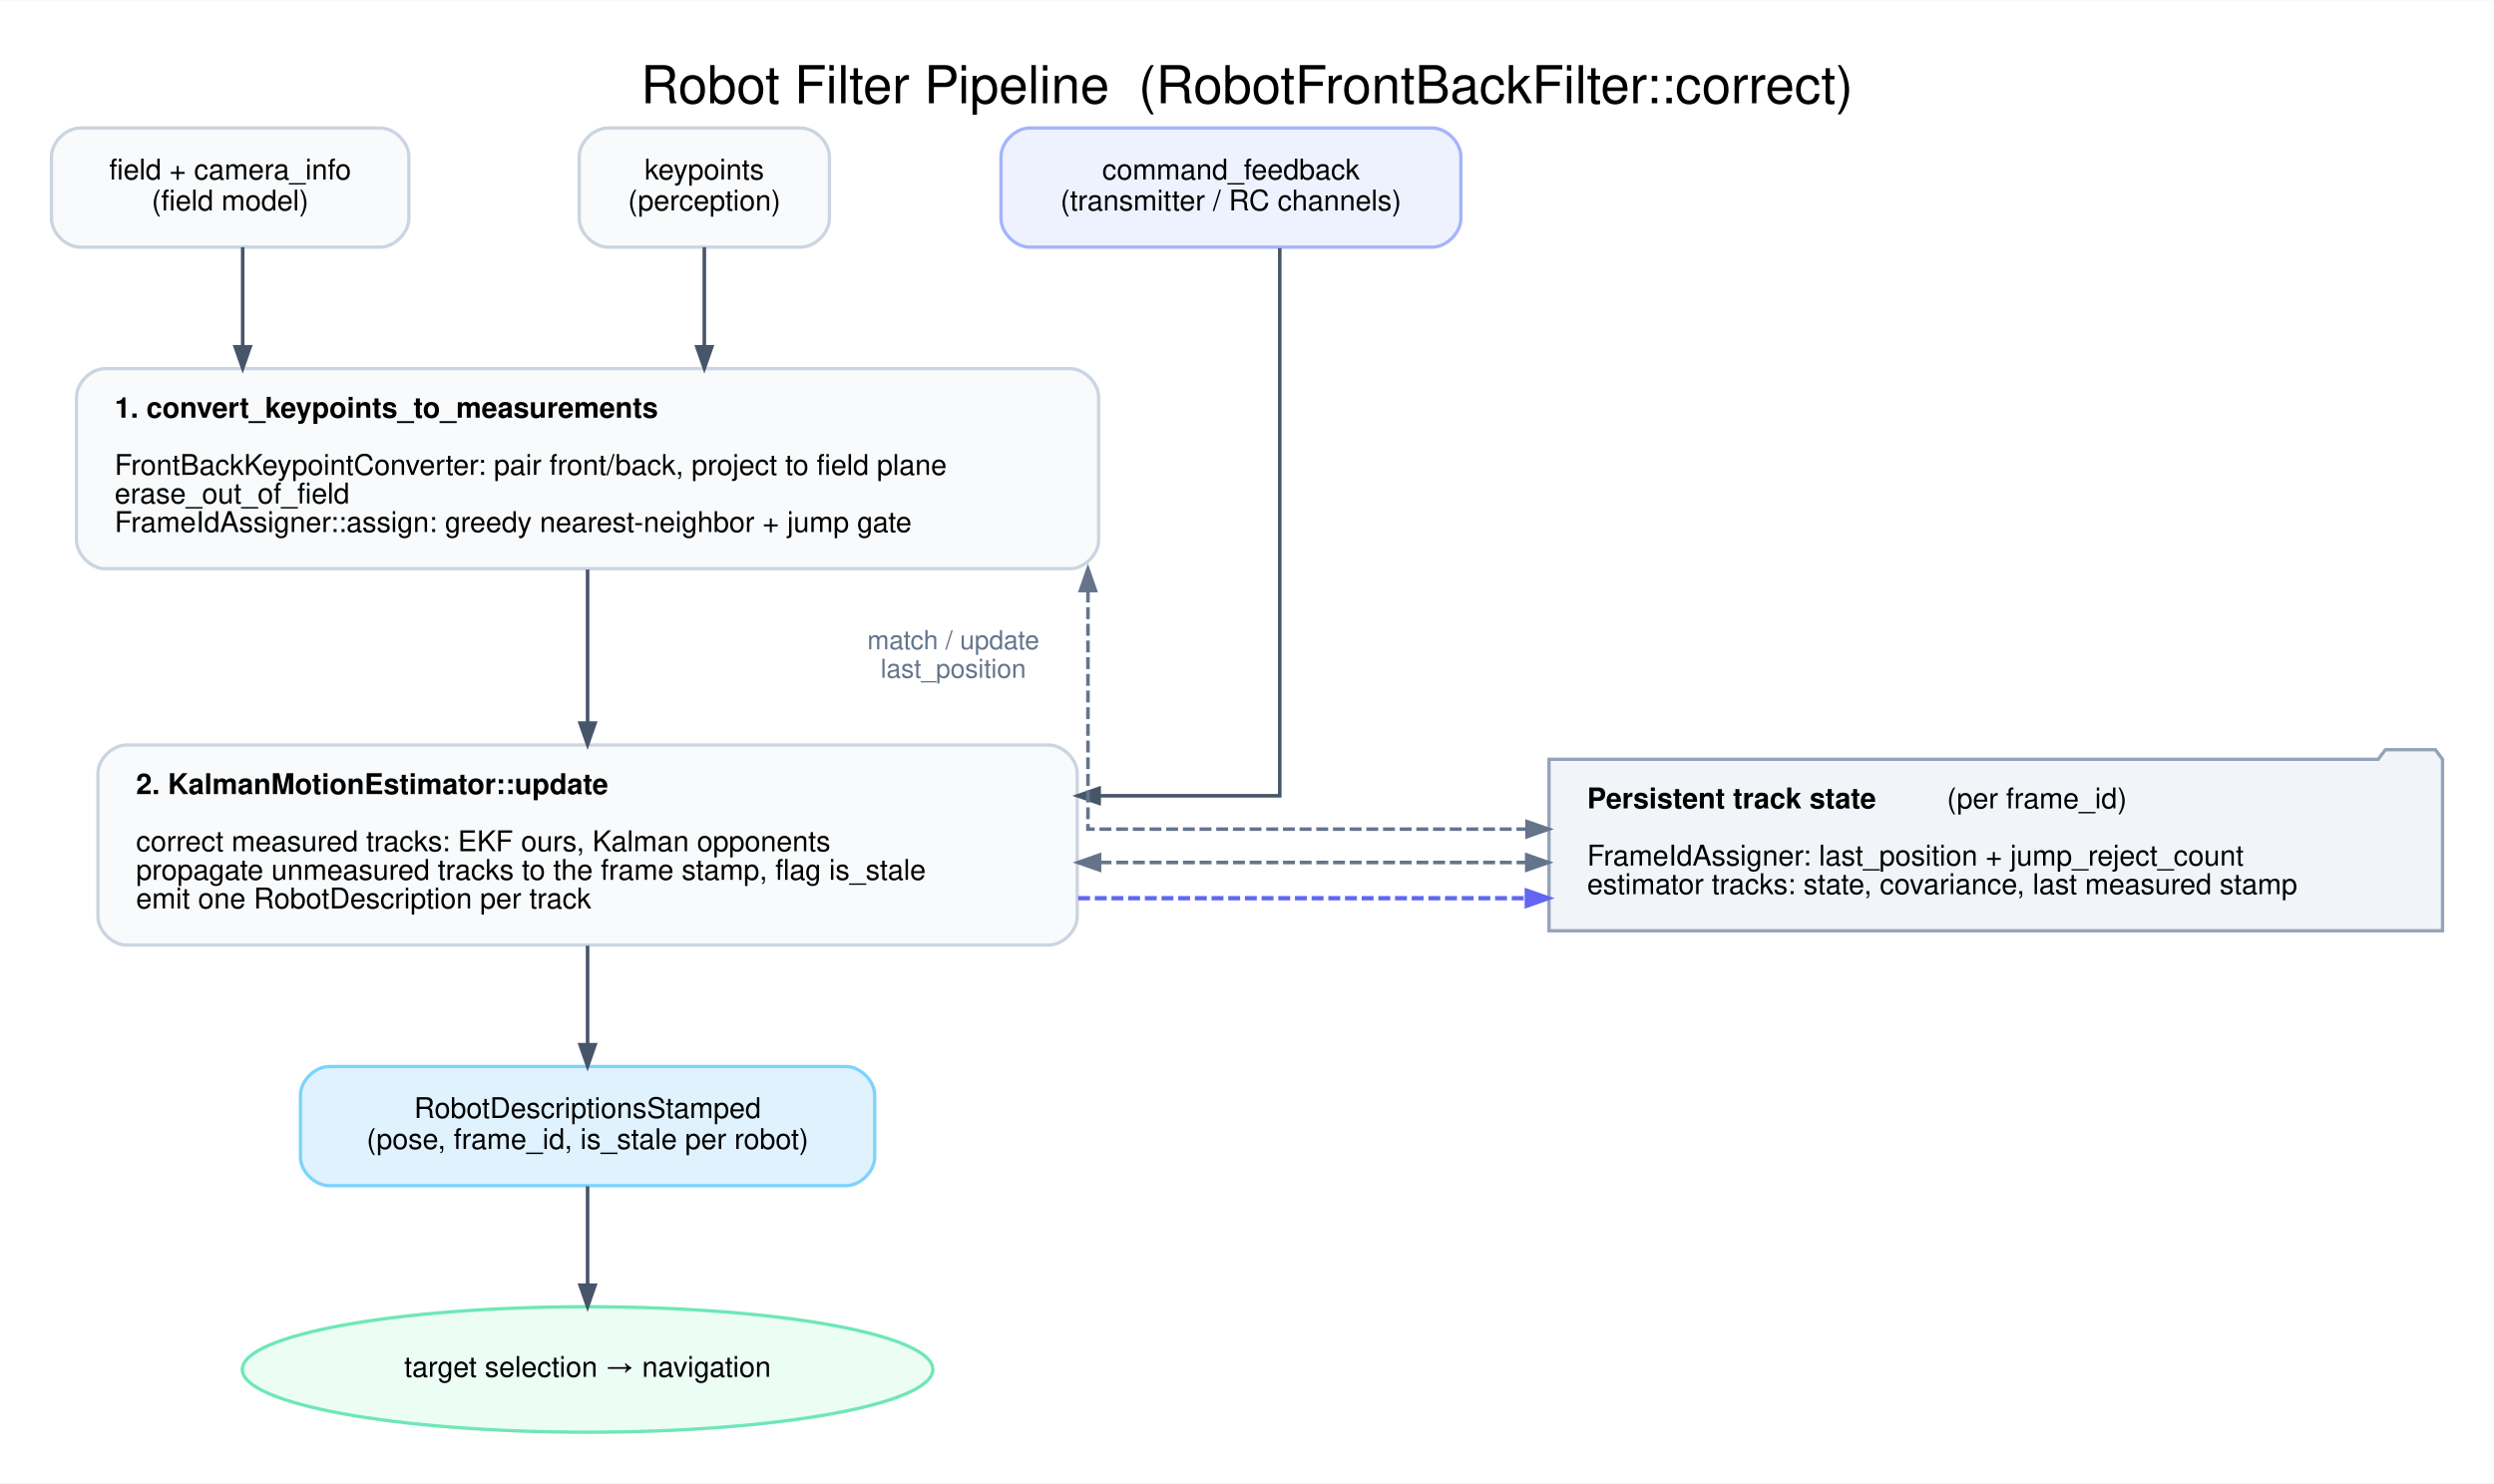
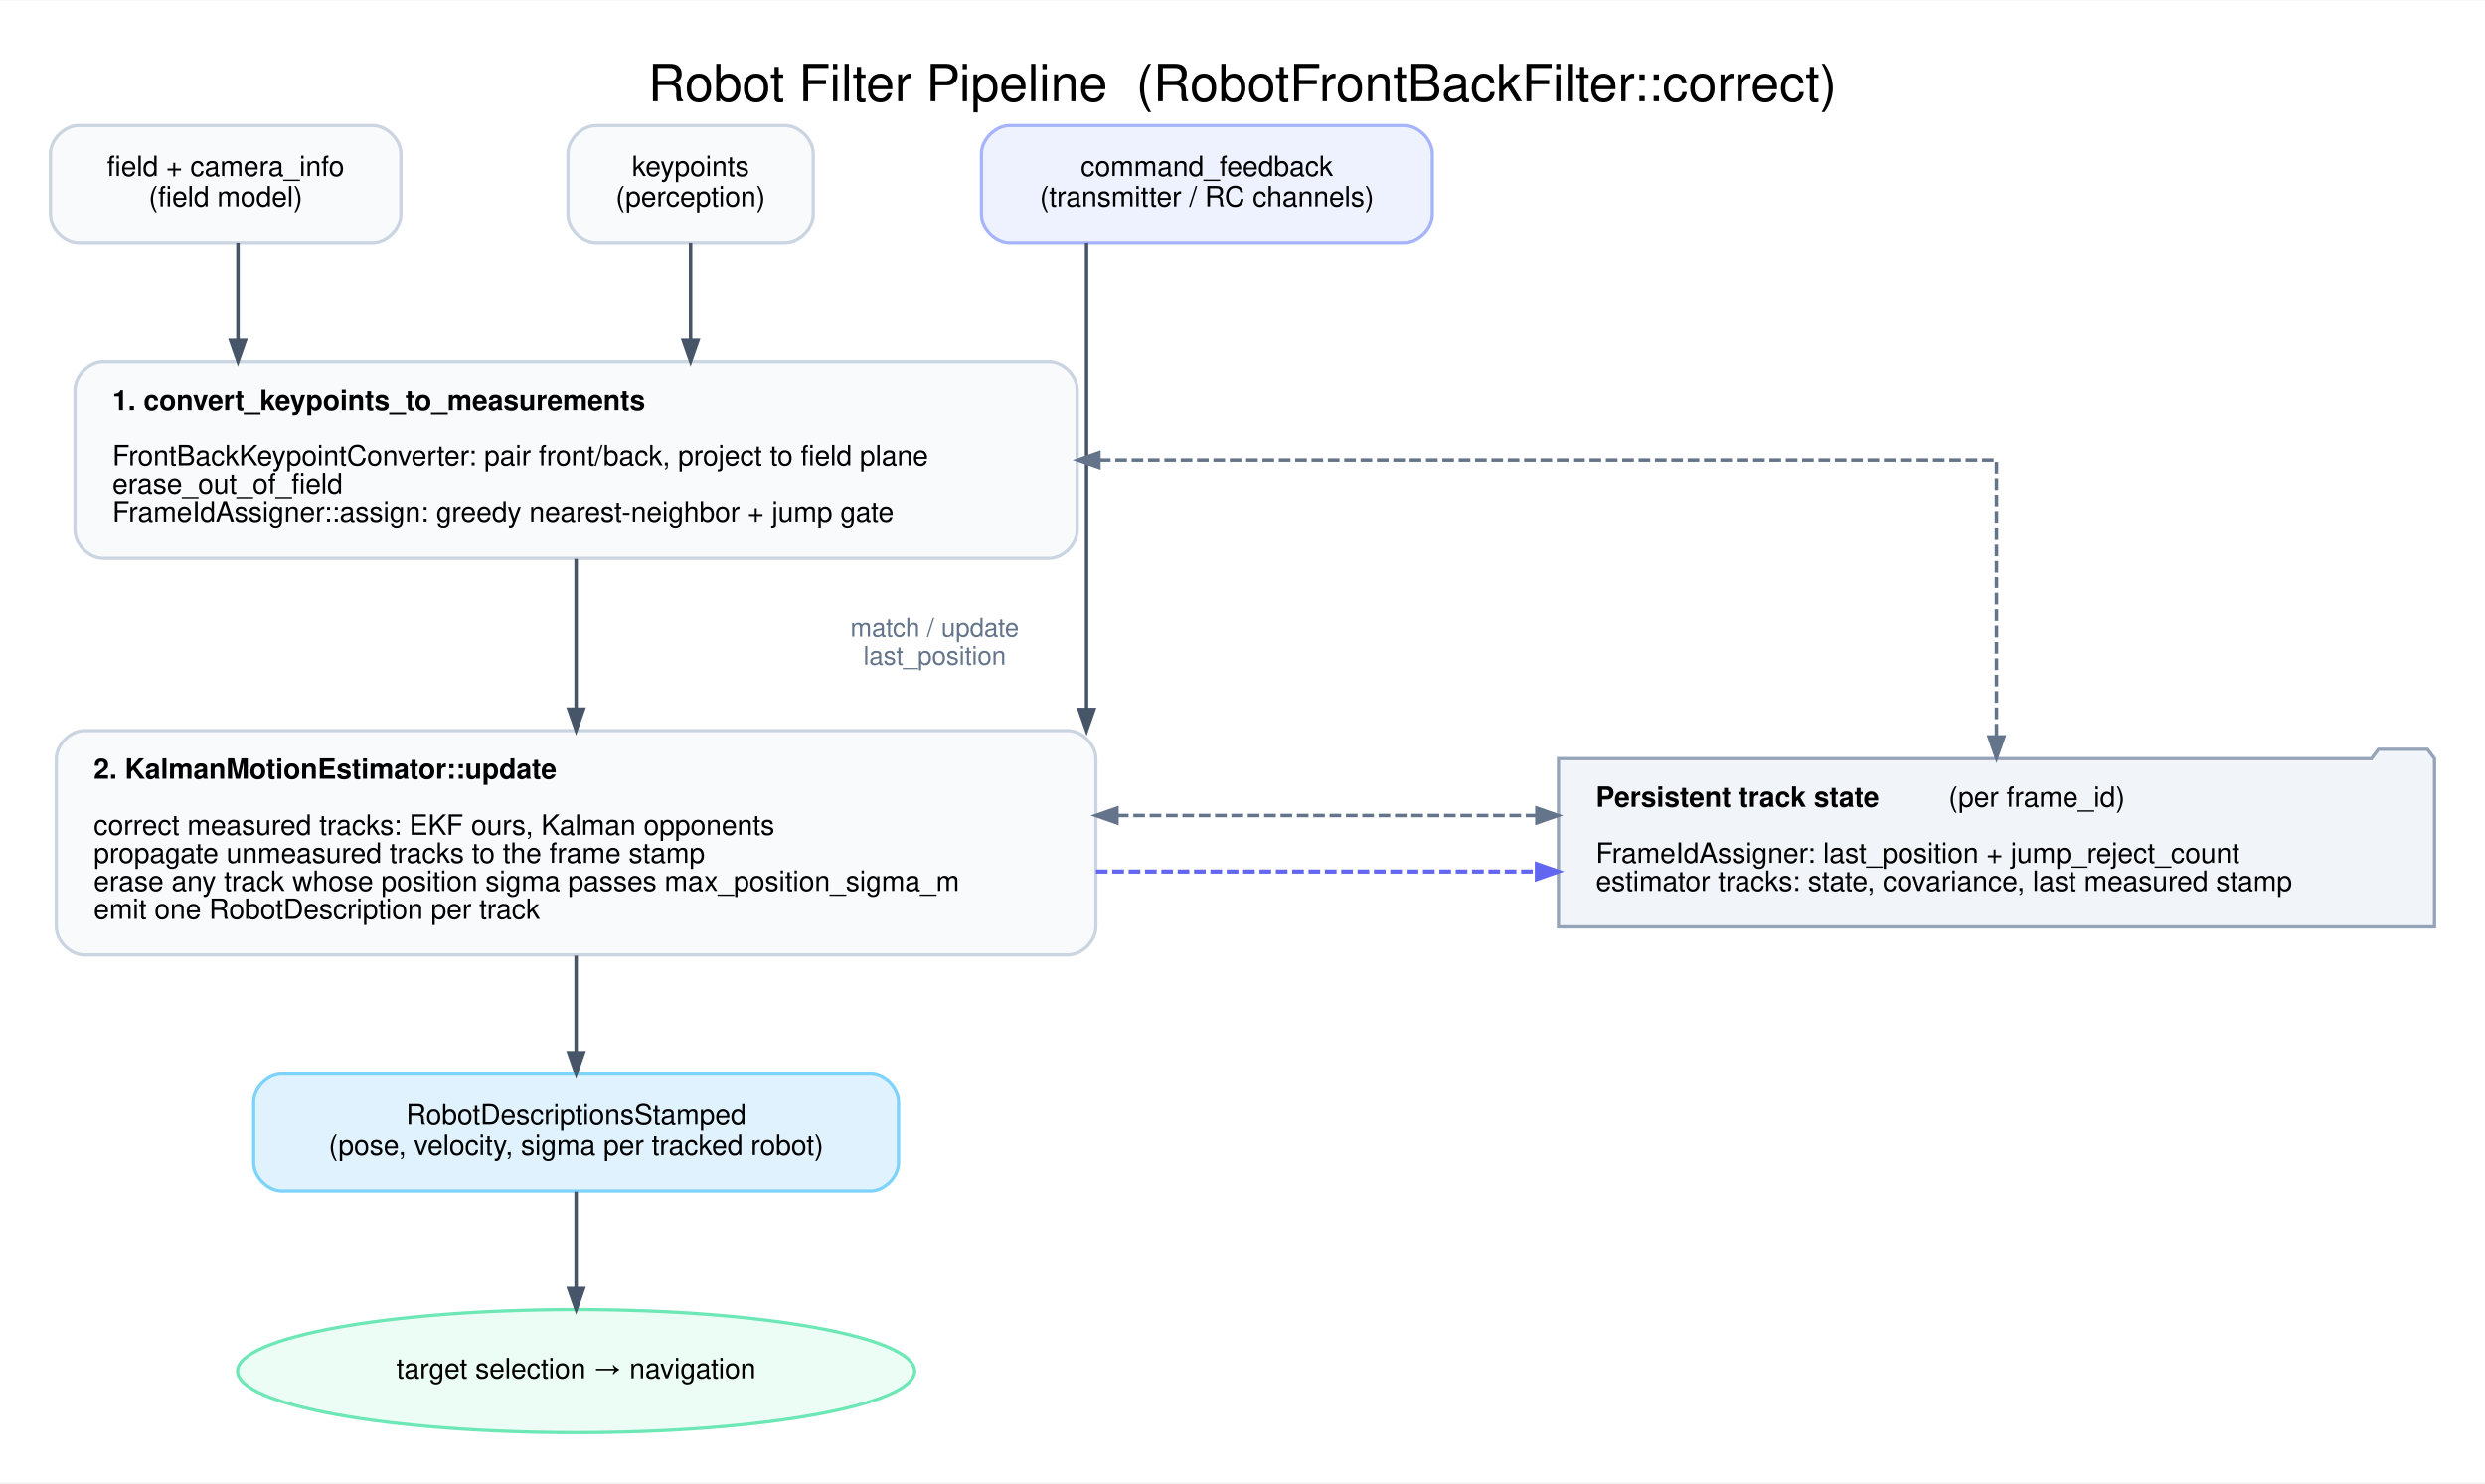
- <svg xmlns="http://www.w3.org/2000/svg" width="1047pt" height="623pt" viewBox="0.00 0.00 1046.70 622.53">
-   <g id="graph0" class="graph" transform="scale(1 1) rotate(0) translate(21.6 600.93)">
-     <polygon fill="white" stroke="transparent" points="-21.6,21.6 -21.6,-600.93 1025.1,-600.93 1025.1,21.6 -21.6,21.6" />
-     <text text-anchor="middle" x="501.75" y="-557.73" font-family="Helvetica,sans-Serif" font-size="22.00">Robot Filter Pipeline  (RobotFrontBackFilter::correct)</text>
+ <svg xmlns="http://www.w3.org/2000/svg" width="1064pt" height="635pt" viewBox="0.00 0.00 1063.70 634.53">
+   <g id="graph0" class="graph" transform="scale(1 1) rotate(0) translate(21.6 612.93)">
+     <polygon fill="white" stroke="transparent" points="-21.6,21.6 -21.6,-612.93 1042.1,-612.93 1042.1,21.6 -21.6,21.6" />
+     <text text-anchor="middle" x="510.25" y="-569.73" font-family="Helvetica,sans-Serif" font-size="22.00">Robot Filter Pipeline  (RobotFrontBackFilter::correct)</text>
    <g id="node1" class="node">
-       <path fill="#f8fafc" stroke="#cbd5e1" stroke-width="1.4" d="M138,-547.33C138,-547.33 12,-547.33 12,-547.33 6,-547.33 0,-541.33 0,-535.33 0,-535.33 0,-509.33 0,-509.33 0,-503.33 6,-497.33 12,-497.33 12,-497.33 138,-497.33 138,-497.33 144,-497.33 150,-503.33 150,-509.33 150,-509.33 150,-535.33 150,-535.33 150,-541.33 144,-547.33 138,-547.33" />
-       <text text-anchor="middle" x="75" y="-525.73" font-family="Helvetica,sans-Serif" font-size="12.00">field + camera_info</text>
-       <text text-anchor="middle" x="75" y="-512.73" font-family="Helvetica,sans-Serif" font-size="12.00">(field model)</text>
+       <path fill="#f8fafc" stroke="#cbd5e1" stroke-width="1.4" d="M138,-559.33C138,-559.33 12,-559.33 12,-559.33 6,-559.33 0,-553.33 0,-547.33 0,-547.33 0,-521.33 0,-521.33 0,-515.33 6,-509.33 12,-509.33 12,-509.33 138,-509.33 138,-509.33 144,-509.33 150,-515.33 150,-521.33 150,-521.33 150,-547.33 150,-547.33 150,-553.33 144,-559.33 138,-559.33" />
+       <text text-anchor="middle" x="75" y="-537.73" font-family="Helvetica,sans-Serif" font-size="12.00">field + camera_info</text>
+       <text text-anchor="middle" x="75" y="-524.73" font-family="Helvetica,sans-Serif" font-size="12.00">(field model)</text>
    </g>
    <g id="node2" class="node">
-       <path fill="#f8fafc" stroke="#cbd5e1" stroke-width="1.4" d="M314.5,-547.33C314.5,-547.33 233.5,-547.33 233.5,-547.33 227.5,-547.33 221.5,-541.33 221.5,-535.33 221.5,-535.33 221.5,-509.33 221.5,-509.33 221.5,-503.33 227.5,-497.33 233.5,-497.33 233.5,-497.33 314.5,-497.33 314.5,-497.33 320.5,-497.33 326.5,-503.33 326.5,-509.33 326.5,-509.33 326.5,-535.33 326.5,-535.33 326.5,-541.33 320.5,-547.33 314.5,-547.33" />
-       <text text-anchor="middle" x="274" y="-525.73" font-family="Helvetica,sans-Serif" font-size="12.00">keypoints</text>
-       <text text-anchor="middle" x="274" y="-512.73" font-family="Helvetica,sans-Serif" font-size="12.00">(perception)</text>
+       <path fill="#f8fafc" stroke="#cbd5e1" stroke-width="1.4" d="M314.5,-559.33C314.5,-559.33 233.5,-559.33 233.5,-559.33 227.5,-559.33 221.5,-553.33 221.5,-547.33 221.5,-547.33 221.5,-521.33 221.5,-521.33 221.5,-515.33 227.5,-509.33 233.5,-509.33 233.5,-509.33 314.5,-509.33 314.5,-509.33 320.5,-509.33 326.5,-515.33 326.5,-521.33 326.5,-521.33 326.5,-547.33 326.5,-547.33 326.5,-553.33 320.5,-559.33 314.5,-559.33" />
+       <text text-anchor="middle" x="274" y="-537.73" font-family="Helvetica,sans-Serif" font-size="12.00">keypoints</text>
+       <text text-anchor="middle" x="274" y="-524.73" font-family="Helvetica,sans-Serif" font-size="12.00">(perception)</text>
    </g>
    <g id="node4" class="node">
-       <path fill="#f8fafc" stroke="#cbd5e1" stroke-width="1.4" d="M427.5,-446.33C427.5,-446.33 22.5,-446.33 22.5,-446.33 16.5,-446.33 10.5,-440.33 10.5,-434.33 10.5,-434.33 10.5,-374.33 10.5,-374.33 10.5,-368.33 16.5,-362.33 22.5,-362.33 22.5,-362.33 427.5,-362.33 427.5,-362.33 433.5,-362.33 439.5,-368.33 439.5,-374.33 439.5,-374.33 439.5,-434.33 439.5,-434.33 439.5,-440.33 433.5,-446.33 427.5,-446.33" />
-       <text text-anchor="start" x="26.5" y="-425.73" font-family="Helvetica,sans-Serif" font-weight="bold" font-size="12.00">1. convert_keypoints_to_measurements</text>
-       <text text-anchor="start" x="26.5" y="-401.73" font-family="Helvetica,sans-Serif" font-size="12.00">FrontBackKeypointConverter: pair front/back, project to field plane</text>
-       <text text-anchor="start" x="26.5" y="-389.73" font-family="Helvetica,sans-Serif" font-size="12.00">erase_out_of_field</text>
-       <text text-anchor="start" x="26.5" y="-377.73" font-family="Helvetica,sans-Serif" font-size="12.00">FrameIdAssigner::assign: greedy nearest-neighbor + jump gate</text>
+       <path fill="#f8fafc" stroke="#cbd5e1" stroke-width="1.4" d="M427.5,-458.33C427.5,-458.33 22.5,-458.33 22.5,-458.33 16.5,-458.33 10.5,-452.33 10.5,-446.33 10.5,-446.33 10.5,-386.33 10.5,-386.33 10.5,-380.33 16.5,-374.33 22.5,-374.33 22.5,-374.33 427.5,-374.33 427.5,-374.33 433.5,-374.33 439.5,-380.33 439.5,-386.33 439.5,-386.33 439.5,-446.33 439.5,-446.33 439.5,-452.33 433.5,-458.33 427.5,-458.33" />
+       <text text-anchor="start" x="26.5" y="-437.73" font-family="Helvetica,sans-Serif" font-weight="bold" font-size="12.00">1. convert_keypoints_to_measurements</text>
+       <text text-anchor="start" x="26.5" y="-413.73" font-family="Helvetica,sans-Serif" font-size="12.00">FrontBackKeypointConverter: pair front/back, project to field plane</text>
+       <text text-anchor="start" x="26.5" y="-401.73" font-family="Helvetica,sans-Serif" font-size="12.00">erase_out_of_field</text>
+       <text text-anchor="start" x="26.5" y="-389.73" font-family="Helvetica,sans-Serif" font-size="12.00">FrameIdAssigner::assign: greedy nearest-neighbor + jump gate</text>
    </g>
    <g id="edge3" class="edge">
-       <path fill="none" stroke="#475569" stroke-width="1.5" d="M80.25,-497.3C80.25,-497.3 80.25,-455.5 80.25,-455.5" />
-       <polygon fill="#475569" stroke="#475569" stroke-width="1.5" points="83.4,-455.5 80.25,-446.5 77.1,-455.5 83.4,-455.5" />
+       <path fill="none" stroke="#475569" stroke-width="1.5" d="M80.25,-509.3C80.25,-509.3 80.25,-467.5 80.25,-467.5" />
+       <polygon fill="#475569" stroke="#475569" stroke-width="1.5" points="83.4,-467.5 80.25,-458.5 77.1,-467.5 83.4,-467.5" />
    </g>
    <g id="node3" class="node">
-       <path fill="#eef2ff" stroke="#a5b4fc" stroke-width="1.4" d="M579.5,-547.33C579.5,-547.33 410.5,-547.33 410.5,-547.33 404.5,-547.33 398.5,-541.33 398.5,-535.33 398.5,-535.33 398.5,-509.33 398.5,-509.33 398.5,-503.33 404.5,-497.33 410.5,-497.33 410.5,-497.33 579.5,-497.33 579.5,-497.33 585.5,-497.33 591.5,-503.33 591.5,-509.33 591.5,-509.33 591.5,-535.33 591.5,-535.33 591.5,-541.33 585.5,-547.33 579.5,-547.33" />
-       <text text-anchor="middle" x="495" y="-525.73" font-family="Helvetica,sans-Serif" font-size="12.00">command_feedback</text>
-       <text text-anchor="middle" x="495" y="-512.73" font-family="Helvetica,sans-Serif" font-size="12.00">(transmitter / RC channels)</text>
+       <path fill="#eef2ff" stroke="#a5b4fc" stroke-width="1.4" d="M579.5,-559.33C579.5,-559.33 410.5,-559.33 410.5,-559.33 404.5,-559.33 398.5,-553.33 398.5,-547.33 398.5,-547.33 398.5,-521.33 398.5,-521.33 398.5,-515.33 404.5,-509.33 410.5,-509.33 410.5,-509.33 579.5,-509.33 579.5,-509.33 585.5,-509.33 591.5,-515.33 591.5,-521.33 591.5,-521.33 591.5,-547.33 591.5,-547.33 591.5,-553.33 585.5,-559.33 579.5,-559.33" />
+       <text text-anchor="middle" x="495" y="-537.73" font-family="Helvetica,sans-Serif" font-size="12.00">command_feedback</text>
+       <text text-anchor="middle" x="495" y="-524.73" font-family="Helvetica,sans-Serif" font-size="12.00">(transmitter / RC channels)</text>
    </g>
    <g id="edge4" class="edge">
-       <path fill="none" stroke="#475569" stroke-width="1.5" d="M274,-497.3C274,-497.3 274,-455.5 274,-455.5" />
-       <polygon fill="#475569" stroke="#475569" stroke-width="1.5" points="277.15,-455.5 274,-446.5 270.85,-455.5 277.15,-455.5" />
+       <path fill="none" stroke="#475569" stroke-width="1.5" d="M274,-509.3C274,-509.3 274,-467.5 274,-467.5" />
+       <polygon fill="#475569" stroke="#475569" stroke-width="1.5" points="277.15,-467.5 274,-458.5 270.85,-467.5 277.15,-467.5" />
    </g>
    <g id="node5" class="node">
-       <path fill="#f8fafc" stroke="#cbd5e1" stroke-width="1.4" d="M418.5,-288.33C418.5,-288.33 31.5,-288.33 31.5,-288.33 25.5,-288.33 19.5,-282.33 19.5,-276.33 19.5,-276.33 19.5,-216.33 19.5,-216.33 19.5,-210.33 25.5,-204.33 31.5,-204.33 31.5,-204.33 418.5,-204.33 418.5,-204.33 424.5,-204.33 430.5,-210.33 430.5,-216.33 430.5,-216.33 430.5,-276.33 430.5,-276.33 430.5,-282.33 424.5,-288.33 418.5,-288.33" />
-       <text text-anchor="start" x="35.5" y="-267.73" font-family="Helvetica,sans-Serif" font-weight="bold" font-size="12.00">2. KalmanMotionEstimator::update</text>
-       <text text-anchor="start" x="35.5" y="-243.73" font-family="Helvetica,sans-Serif" font-size="12.00">correct measured tracks: EKF ours, Kalman opponents</text>
-       <text text-anchor="start" x="35.5" y="-231.73" font-family="Helvetica,sans-Serif" font-size="12.00">propagate unmeasured tracks to the frame stamp, flag is_stale</text>
-       <text text-anchor="start" x="35.5" y="-219.73" font-family="Helvetica,sans-Serif" font-size="12.00">emit one RobotDescription per track</text>
+       <path fill="#f8fafc" stroke="#cbd5e1" stroke-width="1.4" d="M435.5,-300.33C435.5,-300.33 14.5,-300.33 14.5,-300.33 8.5,-300.33 2.5,-294.33 2.5,-288.33 2.5,-288.33 2.5,-216.33 2.5,-216.33 2.5,-210.33 8.5,-204.33 14.5,-204.33 14.5,-204.33 435.5,-204.33 435.5,-204.33 441.5,-204.33 447.5,-210.33 447.5,-216.33 447.5,-216.33 447.5,-288.33 447.5,-288.33 447.5,-294.33 441.5,-300.33 435.5,-300.33" />
+       <text text-anchor="start" x="18.5" y="-279.73" font-family="Helvetica,sans-Serif" font-weight="bold" font-size="12.00">2. KalmanMotionEstimator::update</text>
+       <text text-anchor="start" x="18.5" y="-255.73" font-family="Helvetica,sans-Serif" font-size="12.00">correct measured tracks: EKF ours, Kalman opponents</text>
+       <text text-anchor="start" x="18.5" y="-243.73" font-family="Helvetica,sans-Serif" font-size="12.00">propagate unmeasured tracks to the frame stamp</text>
+       <text text-anchor="start" x="18.5" y="-231.73" font-family="Helvetica,sans-Serif" font-size="12.00">erase any track whose position sigma passes max_position_sigma_m</text>
+       <text text-anchor="start" x="18.5" y="-219.73" font-family="Helvetica,sans-Serif" font-size="12.00">emit one RobotDescription per track</text>
    </g>
    <g id="edge6" class="edge">
-       <path fill="none" stroke="#475569" stroke-width="1.5" d="M515.5,-496.91C515.5,-432.33 515.5,-267 515.5,-267 515.5,-267 439.69,-267 439.69,-267" />
-       <polygon fill="#475569" stroke="#475569" stroke-width="1.5" points="439.69,-263.85 430.69,-267 439.69,-270.15 439.69,-263.85" />
+       <path fill="none" stroke="#475569" stroke-width="1.5" d="M443.5,-509.3C443.5,-509.3 443.5,-309.35 443.5,-309.35" />
+       <polygon fill="#475569" stroke="#475569" stroke-width="1.5" points="446.65,-309.35 443.5,-300.35 440.35,-309.35 446.65,-309.35" />
    </g>
    <g id="edge5" class="edge">
-       <path fill="none" stroke="#475569" stroke-width="1.5" d="M225,-361.98C225,-361.98 225,-297.51 225,-297.51" />
-       <polygon fill="#475569" stroke="#475569" stroke-width="1.5" points="228.15,-297.51 225,-288.51 221.85,-297.51 228.15,-297.51" />
+       <path fill="none" stroke="#475569" stroke-width="1.5" d="M225,-374.09C225,-374.09 225,-309.51 225,-309.51" />
+       <polygon fill="#475569" stroke="#475569" stroke-width="1.5" points="228.15,-309.51 225,-300.51 221.85,-309.51 228.15,-309.51" />
    </g>
    <g id="node6" class="node">
-       <polygon fill="#f1f5f9" stroke="#94a3b8" stroke-width="1.4" points="1003.5,-282.33 1000.5,-286.33 979.5,-286.33 976.5,-282.33 628.5,-282.33 628.5,-210.33 1003.5,-210.33 1003.5,-282.33" />
-       <text text-anchor="start" x="644.5" y="-261.73" font-family="Helvetica,sans-Serif" font-weight="bold" font-size="12.00">Persistent track state</text>
-       <text text-anchor="start" x="795.5" y="-261.73" font-family="Helvetica,sans-Serif" font-size="12.00"> (per frame_id)</text>
-       <text text-anchor="start" x="644.5" y="-237.73" font-family="Helvetica,sans-Serif" font-size="12.00">FrameIdAssigner: last_position + jump_reject_count</text>
-       <text text-anchor="start" x="644.5" y="-225.73" font-family="Helvetica,sans-Serif" font-size="12.00">estimator tracks: state, covariance, last measured stamp</text>
+       <polygon fill="#f1f5f9" stroke="#94a3b8" stroke-width="1.4" points="1020.5,-288.33 1017.5,-292.33 996.5,-292.33 993.5,-288.33 645.5,-288.33 645.5,-216.33 1020.5,-216.33 1020.5,-288.33" />
+       <text text-anchor="start" x="661.5" y="-267.73" font-family="Helvetica,sans-Serif" font-weight="bold" font-size="12.00">Persistent track state</text>
+       <text text-anchor="start" x="812.5" y="-267.73" font-family="Helvetica,sans-Serif" font-size="12.00"> (per frame_id)</text>
+       <text text-anchor="start" x="661.5" y="-243.73" font-family="Helvetica,sans-Serif" font-size="12.00">FrameIdAssigner: last_position + jump_reject_count</text>
+       <text text-anchor="start" x="661.5" y="-231.73" font-family="Helvetica,sans-Serif" font-size="12.00">estimator tracks: state, covariance, last measured stamp</text>
    </g>
    <g id="edge9" class="edge">
-       <path fill="none" stroke="#64748b" stroke-width="1.5" stroke-dasharray="5,2" d="M435,-353.17C435,-353.17 435,-253 435,-253 435,-253 619.29,-253 619.29,-253" />
-       <polygon fill="#64748b" stroke="#64748b" stroke-width="1.5" points="431.85,-353.17 435,-362.17 438.15,-353.17 431.85,-353.17" />
-       <polygon fill="#64748b" stroke="#64748b" stroke-width="1.5" points="619.29,-256.15 628.29,-253 619.29,-249.85 619.29,-256.15" />
-       <text text-anchor="middle" x="378.5" y="-328.53" font-family="Helvetica,sans-Serif" font-size="11.00" fill="#64748b">match / update</text>
-       <text text-anchor="middle" x="378.5" y="-316.53" font-family="Helvetica,sans-Serif" font-size="11.00" fill="#64748b">last_position</text>
+       <path fill="none" stroke="#64748b" stroke-width="1.5" stroke-dasharray="5,2" d="M448.79,-416C448.79,-416 833,-416 833,-416 833,-416 833,-297.65 833,-297.65" />
+       <polygon fill="#64748b" stroke="#64748b" stroke-width="1.5" points="448.79,-412.85 439.79,-416 448.79,-419.15 448.79,-412.85" />
+       <polygon fill="#64748b" stroke="#64748b" stroke-width="1.5" points="836.15,-297.65 833,-288.65 829.85,-297.65 836.15,-297.65" />
+       <text text-anchor="middle" x="378.5" y="-340.53" font-family="Helvetica,sans-Serif" font-size="11.00" fill="#64748b">match / update</text>
+       <text text-anchor="middle" x="378.5" y="-328.53" font-family="Helvetica,sans-Serif" font-size="11.00" fill="#64748b">last_position</text>
    </g>
    <g id="edge10" class="edge">
-       <path fill="none" stroke="#64748b" stroke-width="1.5" stroke-dasharray="5,2" d="M439.87,-239C439.87,-239 619.17,-239 619.17,-239" />
-       <polygon fill="#64748b" stroke="#64748b" stroke-width="1.5" points="619.17,-242.15 628.17,-239 619.17,-235.85 619.17,-242.15" />
-       <polygon fill="#64748b" stroke="#64748b" stroke-width="1.5" points="439.87,-235.85 430.87,-239 439.87,-242.15 439.87,-235.85" />
+       <path fill="none" stroke="#64748b" stroke-width="1.5" stroke-dasharray="5,2" d="M456.51,-264C456.51,-264 636.28,-264 636.28,-264" />
+       <polygon fill="#64748b" stroke="#64748b" stroke-width="1.5" points="636.28,-267.15 645.28,-264 636.28,-260.85 636.28,-267.15" />
+       <polygon fill="#64748b" stroke="#64748b" stroke-width="1.5" points="456.51,-260.85 447.51,-264 456.51,-267.15 456.51,-260.85" />
    </g>
    <g id="edge11" class="edge">
-       <path fill="none" stroke="#6366f1" stroke-width="1.8" stroke-dasharray="5,2" d="M430.87,-224C430.87,-224 619.17,-224 619.17,-224" />
-       <polygon fill="#6366f1" stroke="#6366f1" stroke-width="1.8" points="619.17,-227.15 628.17,-224 619.17,-220.85 619.17,-227.15" />
+       <path fill="none" stroke="#6366f1" stroke-width="1.8" stroke-dasharray="5,2" d="M447.51,-240C447.51,-240 636.28,-240 636.28,-240" />
+       <polygon fill="#6366f1" stroke="#6366f1" stroke-width="1.8" points="636.28,-243.15 645.28,-240 636.28,-236.85 636.28,-243.15" />
    </g>
    <g id="node7" class="node">
-       <path fill="#e0f2fe" stroke="#7dd3fc" stroke-width="1.4" d="M333.5,-153.33C333.5,-153.33 116.5,-153.33 116.5,-153.33 110.5,-153.33 104.5,-147.33 104.5,-141.33 104.5,-141.33 104.5,-115.33 104.5,-115.33 104.5,-109.33 110.5,-103.33 116.5,-103.33 116.5,-103.33 333.5,-103.33 333.5,-103.33 339.5,-103.33 345.5,-109.33 345.5,-115.33 345.5,-115.33 345.5,-141.33 345.5,-141.33 345.5,-147.33 339.5,-153.33 333.5,-153.33" />
+       <path fill="#e0f2fe" stroke="#7dd3fc" stroke-width="1.4" d="M351,-153.33C351,-153.33 99,-153.33 99,-153.33 93,-153.33 87,-147.33 87,-141.33 87,-141.33 87,-115.33 87,-115.33 87,-109.33 93,-103.33 99,-103.33 99,-103.33 351,-103.33 351,-103.33 357,-103.33 363,-109.33 363,-115.33 363,-115.33 363,-141.33 363,-141.33 363,-147.33 357,-153.33 351,-153.33" />
      <text text-anchor="middle" x="225" y="-131.73" font-family="Helvetica,sans-Serif" font-size="12.00">RobotDescriptionsStamped</text>
-       <text text-anchor="middle" x="225" y="-118.73" font-family="Helvetica,sans-Serif" font-size="12.00">(pose, frame_id, is_stale per robot)</text>
+       <text text-anchor="middle" x="225" y="-118.73" font-family="Helvetica,sans-Serif" font-size="12.00">(pose, velocity, sigma per tracked robot)</text>
    </g>
    <g id="edge7" class="edge">
-       <path fill="none" stroke="#475569" stroke-width="1.5" d="M225,-204.06C225,-204.06 225,-162.5 225,-162.5" />
-       <polygon fill="#475569" stroke="#475569" stroke-width="1.5" points="228.15,-162.5 225,-153.5 221.85,-162.5 228.15,-162.5" />
+       <path fill="none" stroke="#475569" stroke-width="1.5" d="M225,-204.03C225,-204.03 225,-162.46 225,-162.46" />
+       <polygon fill="#475569" stroke="#475569" stroke-width="1.5" points="228.15,-162.46 225,-153.46 221.85,-162.46 228.15,-162.46" />
    </g>
    <g id="node8" class="node">
      <ellipse fill="#ecfdf5" stroke="#6ee7b7" stroke-width="1.4" cx="225" cy="-26.16" rx="144.91" ry="26.33" />
      <text text-anchor="middle" x="225" y="-23.06" font-family="Helvetica,sans-Serif" font-size="12.00">target selection → navigation</text>
    </g>
    <g id="edge8" class="edge">
      <path fill="none" stroke="#475569" stroke-width="1.5" d="M225,-103.07C225,-103.07 225,-61.55 225,-61.55" />
      <polygon fill="#475569" stroke="#475569" stroke-width="1.5" points="228.15,-61.55 225,-52.55 221.85,-61.55 228.15,-61.55" />
    </g>
  </g>
</svg>
